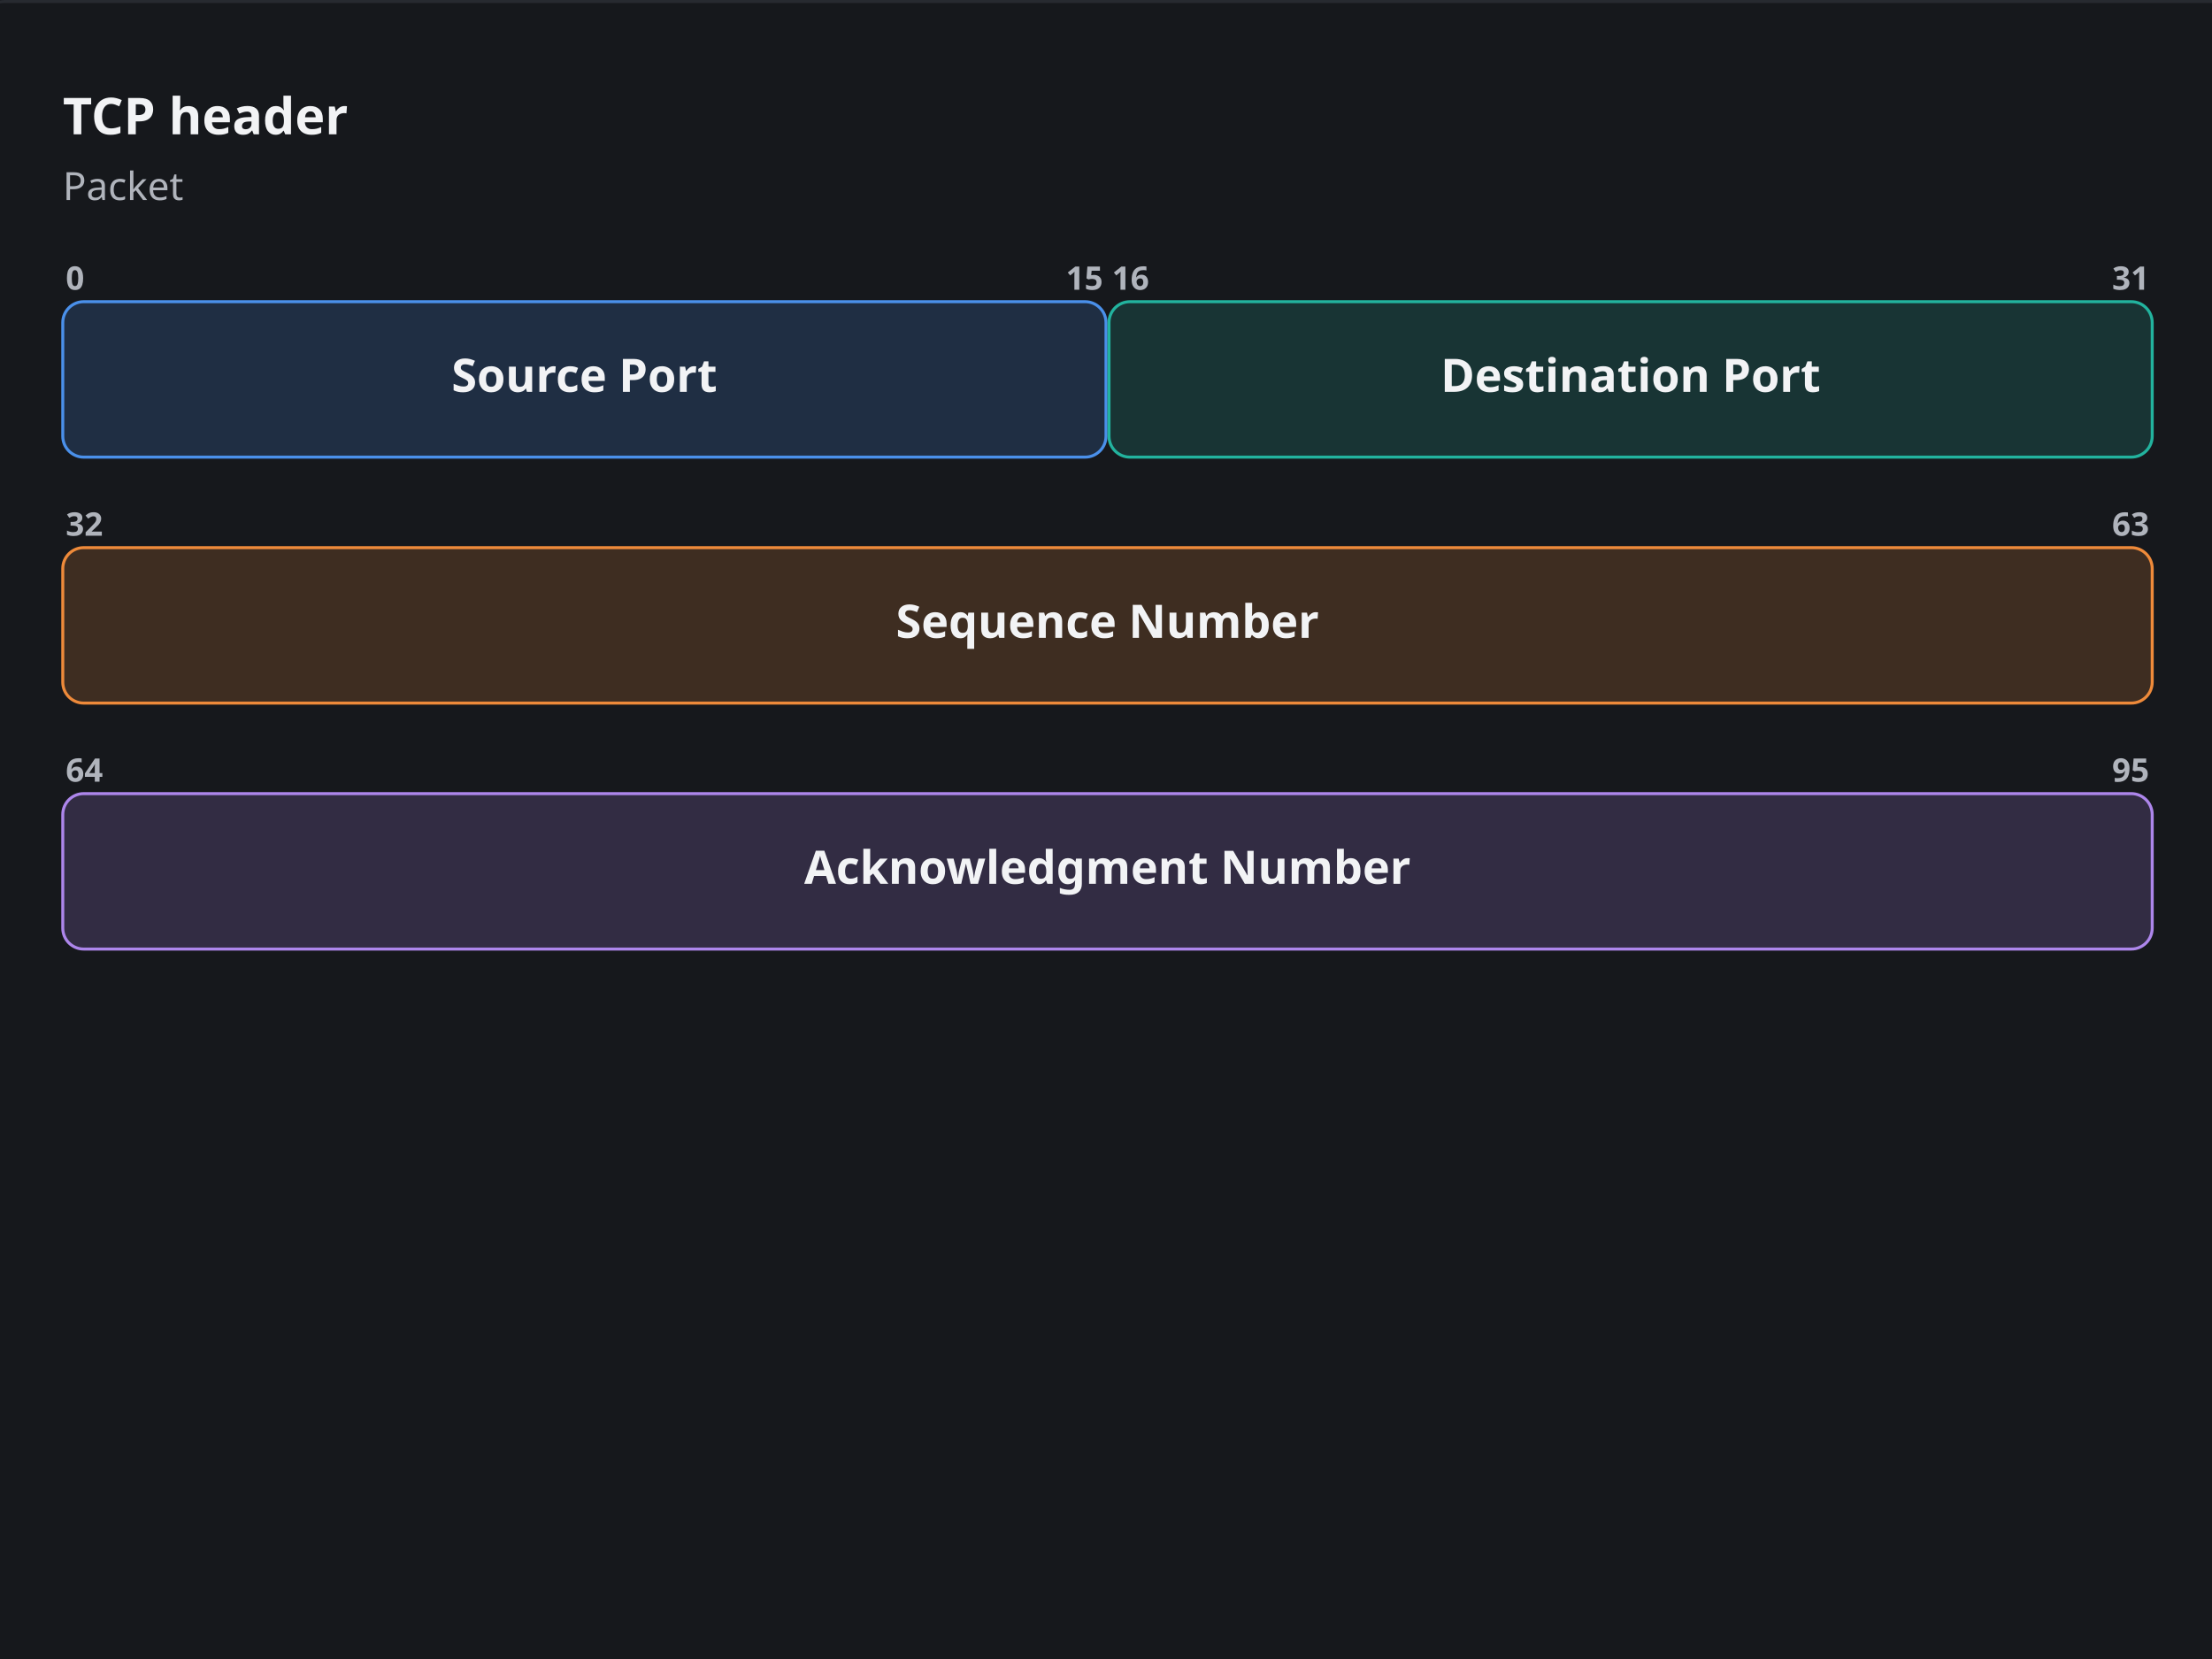
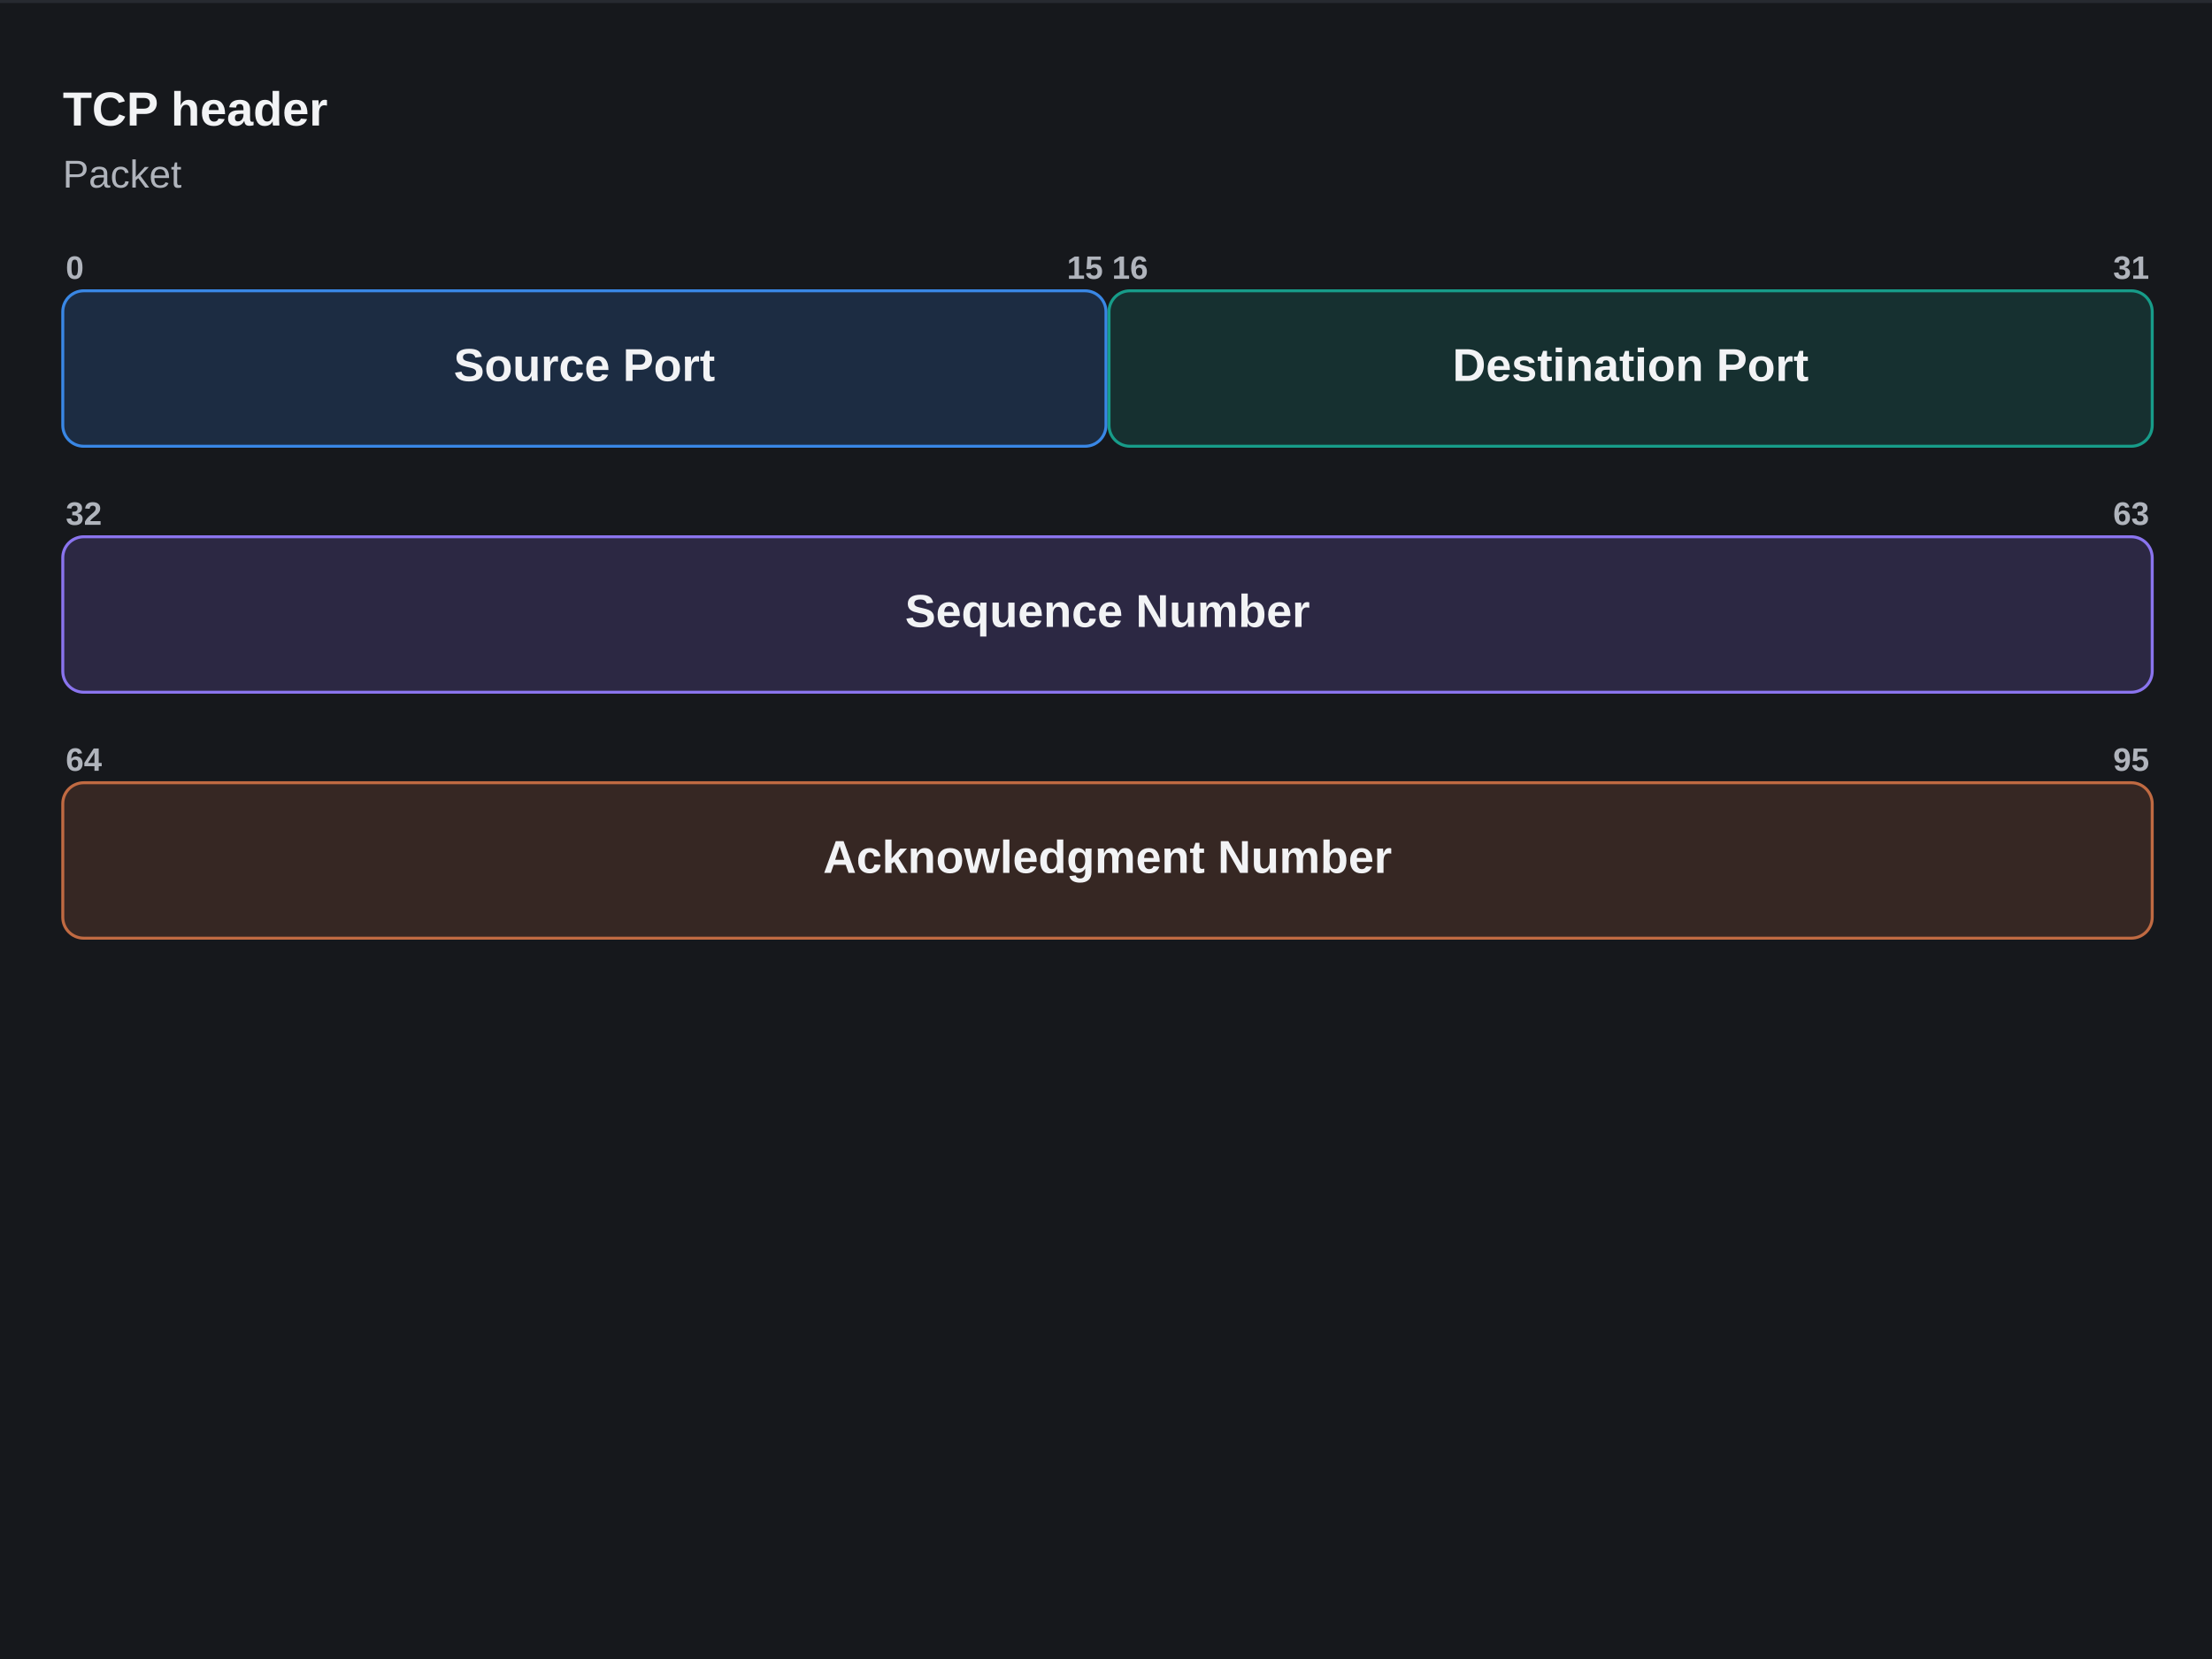
- <svg xmlns="http://www.w3.org/2000/svg" id="cfx-visual-6a8383b1" width="740" height="555" viewBox="9 0 740 555" role="img" aria-labelledby="cfx-visual-6a8383b1-title cfx-visual-6a8383b1-desc" preserveAspectRatio="xMidYMid meet" shape-rendering="geometricPrecision" text-rendering="geometricPrecision" data-cfx-look="graphite" style="max-width:100%;height:auto;display:block" data-cfx-label-layout="measured" data-cfx-label-count="14" data-cfx-label-dropped="0">
+ <svg xmlns="http://www.w3.org/2000/svg" id="cfx-visual-763b3ef8" width="740" height="555" viewBox="9 0 740 555" role="img" aria-labelledby="cfx-visual-763b3ef8-title cfx-visual-763b3ef8-desc" preserveAspectRatio="xMidYMid meet" shape-rendering="geometricPrecision" text-rendering="geometricPrecision" data-cfx-look="graphite" style="max-width:100%;height:auto;display:block" data-cfx-label-layout="measured" data-cfx-label-count="14" data-cfx-label-dropped="0">
  <defs>
-     <style>#cfx-visual-6a8383b1 .cfx-guide-stroke,#cfx-visual-6a8383b1 .cfx-premium-stroke{vector-effect:non-scaling-stroke;shape-rendering:geometricPrecision}#cfx-visual-6a8383b1 text{text-rendering:geometricPrecision;-webkit-font-smoothing:antialiased}</style>
-     <clipPath id="cfx-visual-6a8383b1-visualCardClip">
-       <rect x="0" y="0" width="760" height="570" rx="10" />
+     <style>#cfx-visual-763b3ef8 .cfx-guide-stroke,#cfx-visual-763b3ef8 .cfx-premium-stroke{vector-effect:non-scaling-stroke;shape-rendering:geometricPrecision}#cfx-visual-763b3ef8 text{text-rendering:geometricPrecision;-webkit-font-smoothing:antialiased}</style>
+     <clipPath id="cfx-visual-763b3ef8-visualCardClip">
+       <rect x="0" y="0" width="760" height="570" rx="3" />
    </clipPath>
  </defs>
  <rect data-cfx-role="visual-background" width="100%" height="100%" fill="#0C0D10" />
-   <rect data-cfx-role="visual-card" class="cfx-guide-stroke" x="0.5" y="0.5" width="759" height="569" rx="10" fill="#16181C" stroke="#272A30" />
-   <text data-cfx-role="visual-title" x="30" y="44.926" fill="#F2F3F5" font-family="Archivo, &quot;Segoe UI Variable Text&quot;, &quot;Segoe UI&quot;, system-ui, -apple-system, sans-serif" font-size="17" font-weight="700" data-cfx-label-original="TCP header" data-cfx-label-status="placed" data-cfx-label-x="30" data-cfx-label-y="30" data-cfx-label-width="93.72" data-cfx-label-height="18.496">TCP header</text>
-   <text data-cfx-role="visual-subtitle" x="30" y="66.91" fill="#B0B4BC" font-family="Archivo, &quot;Segoe UI Variable Text&quot;, &quot;Segoe UI&quot;, system-ui, -apple-system, sans-serif" font-size="13" data-cfx-label-original="Packet" data-cfx-label-status="placed" data-cfx-label-x="30" data-cfx-label-y="55.496" data-cfx-label-width="39.585" data-cfx-label-height="14.144">Packet</text>
-   <rect data-cfx-role="packet-field" data-bit-start="0" data-bit-end="15" x="30" y="100.926" width="349" height="52" rx="7" fill="rgba(74,144,234,0.188)" stroke="#4A90EA" />
-   <text data-cfx-role="packet-bit-start" x="31" y="96.926" text-anchor="start" fill="#B0B4BC" font-family="Archivo, &quot;Segoe UI Variable Text&quot;, &quot;Segoe UI&quot;, system-ui, -apple-system, sans-serif" font-size="10.857" font-weight="700" data-cfx-label-original="0" data-cfx-label-status="placed" data-cfx-label-x="31" data-cfx-label-y="87.394" data-cfx-label-width="6.492" data-cfx-label-height="11.812">0</text>
-   <text data-cfx-role="packet-bit-end" x="378" y="96.926" text-anchor="end" fill="#B0B4BC" font-family="Archivo, &quot;Segoe UI Variable Text&quot;, &quot;Segoe UI&quot;, system-ui, -apple-system, sans-serif" font-size="10.857" font-weight="700" data-cfx-label-original="15" data-cfx-label-status="placed" data-cfx-label-x="365.015" data-cfx-label-y="87.394" data-cfx-label-width="12.985" data-cfx-label-height="11.812">15</text>
-   <text data-cfx-role="visual-text" x="204.5" y="131.086" text-anchor="middle" fill="#F2F3F5" font-family="Archivo, &quot;Segoe UI Variable Text&quot;, &quot;Segoe UI&quot;, system-ui, -apple-system, sans-serif" font-size="15.429" font-weight="700" data-cfx-label-original="Source Port" data-cfx-label-status="placed" data-cfx-label-x="161.146" data-cfx-label-y="117.539" data-cfx-label-width="86.708" data-cfx-label-height="16.787">Source Port</text>
-   <rect data-cfx-role="packet-field" data-bit-start="16" data-bit-end="31" x="380" y="100.926" width="349" height="52" rx="7" fill="rgba(34,179,158,0.188)" stroke="#22B39E" />
-   <text data-cfx-role="packet-bit-start" x="381" y="96.926" text-anchor="start" fill="#B0B4BC" font-family="Archivo, &quot;Segoe UI Variable Text&quot;, &quot;Segoe UI&quot;, system-ui, -apple-system, sans-serif" font-size="10.857" font-weight="700" data-cfx-label-original="16" data-cfx-label-status="placed" data-cfx-label-x="381" data-cfx-label-y="87.394" data-cfx-label-width="12.985" data-cfx-label-height="11.812">16</text>
-   <text data-cfx-role="packet-bit-end" x="728" y="96.926" text-anchor="end" fill="#B0B4BC" font-family="Archivo, &quot;Segoe UI Variable Text&quot;, &quot;Segoe UI&quot;, system-ui, -apple-system, sans-serif" font-size="10.857" font-weight="700" data-cfx-label-original="31" data-cfx-label-status="placed" data-cfx-label-x="715.015" data-cfx-label-y="87.394" data-cfx-label-width="12.985" data-cfx-label-height="11.812">31</text>
-   <text data-cfx-role="visual-text" x="554.5" y="131.086" text-anchor="middle" fill="#F2F3F5" font-family="Archivo, &quot;Segoe UI Variable Text&quot;, &quot;Segoe UI&quot;, system-ui, -apple-system, sans-serif" font-size="15.429" font-weight="700" data-cfx-label-original="Destination Port" data-cfx-label-status="placed" data-cfx-label-x="495.146" data-cfx-label-y="117.539" data-cfx-label-width="118.708" data-cfx-label-height="16.787">Destination Port</text>
-   <rect data-cfx-role="packet-field" data-bit-start="32" data-bit-end="63" x="30" y="183.211" width="699" height="52" rx="7" fill="rgba(238,138,58,0.188)" stroke="#EE8A3A" />
-   <text data-cfx-role="packet-bit-start" x="31" y="179.211" text-anchor="start" fill="#B0B4BC" font-family="Archivo, &quot;Segoe UI Variable Text&quot;, &quot;Segoe UI&quot;, system-ui, -apple-system, sans-serif" font-size="10.857" font-weight="700" data-cfx-label-original="32" data-cfx-label-status="placed" data-cfx-label-x="31" data-cfx-label-y="169.679" data-cfx-label-width="12.985" data-cfx-label-height="11.812">32</text>
-   <text data-cfx-role="packet-bit-end" x="728" y="179.211" text-anchor="end" fill="#B0B4BC" font-family="Archivo, &quot;Segoe UI Variable Text&quot;, &quot;Segoe UI&quot;, system-ui, -apple-system, sans-serif" font-size="10.857" font-weight="700" data-cfx-label-original="63" data-cfx-label-status="placed" data-cfx-label-x="715.015" data-cfx-label-y="169.679" data-cfx-label-width="12.985" data-cfx-label-height="11.812">63</text>
-   <text data-cfx-role="visual-text" x="379.5" y="213.371" text-anchor="middle" fill="#F2F3F5" font-family="Archivo, &quot;Segoe UI Variable Text&quot;, &quot;Segoe UI&quot;, system-ui, -apple-system, sans-serif" font-size="15.429" font-weight="700" data-cfx-label-original="Sequence Number" data-cfx-label-status="placed" data-cfx-label-x="311.389" data-cfx-label-y="199.824" data-cfx-label-width="136.223" data-cfx-label-height="16.787">Sequence Number</text>
-   <rect data-cfx-role="packet-field" data-bit-start="64" data-bit-end="95" x="30" y="265.497" width="699" height="52" rx="7" fill="rgba(173,134,235,0.188)" stroke="#AD86EB" />
-   <text data-cfx-role="packet-bit-start" x="31" y="261.497" text-anchor="start" fill="#B0B4BC" font-family="Archivo, &quot;Segoe UI Variable Text&quot;, &quot;Segoe UI&quot;, system-ui, -apple-system, sans-serif" font-size="10.857" font-weight="700" data-cfx-label-original="64" data-cfx-label-status="placed" data-cfx-label-x="31" data-cfx-label-y="251.965" data-cfx-label-width="12.985" data-cfx-label-height="11.812">64</text>
-   <text data-cfx-role="packet-bit-end" x="728" y="261.497" text-anchor="end" fill="#B0B4BC" font-family="Archivo, &quot;Segoe UI Variable Text&quot;, &quot;Segoe UI&quot;, system-ui, -apple-system, sans-serif" font-size="10.857" font-weight="700" data-cfx-label-original="95" data-cfx-label-status="placed" data-cfx-label-x="715.015" data-cfx-label-y="251.965" data-cfx-label-width="12.985" data-cfx-label-height="11.812">95</text>
-   <text data-cfx-role="visual-text" x="379.5" y="295.657" text-anchor="middle" fill="#F2F3F5" font-family="Archivo, &quot;Segoe UI Variable Text&quot;, &quot;Segoe UI&quot;, system-ui, -apple-system, sans-serif" font-size="15.429" font-weight="700" data-cfx-label-original="Acknowledgment Number" data-cfx-label-status="placed" data-cfx-label-x="284.002" data-cfx-label-y="282.11" data-cfx-label-width="190.996" data-cfx-label-height="16.787">Acknowledgment Number</text>
+   <rect data-cfx-role="visual-card" class="cfx-guide-stroke" x="0.5" y="0.5" width="759" height="569" rx="3" fill="#16181C" stroke="#272A30" />
+   <text data-cfx-role="visual-title" x="30" y="42" fill="#F2F3F5" font-family="Calibri, Carlito, Segoe UI, Arial, system-ui, sans-serif" font-size="16" font-weight="700" data-cfx-label-original="TCP header" data-cfx-label-status="placed" data-cfx-label-x="30" data-cfx-label-y="30" data-cfx-label-width="75.039" data-cfx-label-height="16">TCP header</text>
+   <text data-cfx-role="visual-subtitle" x="30" y="62.75" fill="#B0B4BC" font-family="Calibri, Carlito, Segoe UI, Arial, system-ui, sans-serif" font-size="13" data-cfx-label-original="Packet" data-cfx-label-status="placed" data-cfx-label-x="30" data-cfx-label-y="53" data-cfx-label-width="34.404" data-cfx-label-height="13">Packet</text>
+   <rect data-cfx-role="packet-field" data-bit-start="0" data-bit-end="15" x="30" y="97.286" width="349" height="52" rx="7" fill="rgba(57,135,229,0.188)" stroke="#3987E5" />
+   <text data-cfx-role="packet-bit-start" x="31" y="93.286" text-anchor="start" fill="#B0B4BC" font-family="Calibri, Carlito, Segoe UI, Arial, system-ui, sans-serif" font-size="10.857" font-weight="700" data-cfx-label-original="0" data-cfx-label-status="placed" data-cfx-label-x="31" data-cfx-label-y="85.143" data-cfx-label-width="5.503" data-cfx-label-height="10.857">0</text>
+   <text data-cfx-role="packet-bit-end" x="378" y="93.286" text-anchor="end" fill="#B0B4BC" font-family="Calibri, Carlito, Segoe UI, Arial, system-ui, sans-serif" font-size="10.857" font-weight="700" data-cfx-label-original="15" data-cfx-label-status="placed" data-cfx-label-x="366.995" data-cfx-label-y="85.143" data-cfx-label-width="11.005" data-cfx-label-height="10.857">15</text>
+   <text data-cfx-role="visual-text" x="204.5" y="127.446" text-anchor="middle" fill="#F2F3F5" font-family="Calibri, Carlito, Segoe UI, Arial, system-ui, sans-serif" font-size="15.429" font-weight="700" data-cfx-label-original="Source Port" data-cfx-label-status="placed" data-cfx-label-x="167.532" data-cfx-label-y="115.874" data-cfx-label-width="73.936" data-cfx-label-height="15.429">Source Port</text>
+   <rect data-cfx-role="packet-field" data-bit-start="16" data-bit-end="31" x="380" y="97.286" width="349" height="52" rx="7" fill="rgba(23,156,137,0.188)" stroke="#179C89" />
+   <text data-cfx-role="packet-bit-start" x="381" y="93.286" text-anchor="start" fill="#B0B4BC" font-family="Calibri, Carlito, Segoe UI, Arial, system-ui, sans-serif" font-size="10.857" font-weight="700" data-cfx-label-original="16" data-cfx-label-status="placed" data-cfx-label-x="381" data-cfx-label-y="85.143" data-cfx-label-width="11.005" data-cfx-label-height="10.857">16</text>
+   <text data-cfx-role="packet-bit-end" x="728" y="93.286" text-anchor="end" fill="#B0B4BC" font-family="Calibri, Carlito, Segoe UI, Arial, system-ui, sans-serif" font-size="10.857" font-weight="700" data-cfx-label-original="31" data-cfx-label-status="placed" data-cfx-label-x="716.995" data-cfx-label-y="85.143" data-cfx-label-width="11.005" data-cfx-label-height="10.857">31</text>
+   <text data-cfx-role="visual-text" x="554.5" y="127.446" text-anchor="middle" fill="#F2F3F5" font-family="Calibri, Carlito, Segoe UI, Arial, system-ui, sans-serif" font-size="15.429" font-weight="700" data-cfx-label-original="Destination Port" data-cfx-label-status="placed" data-cfx-label-x="502.276" data-cfx-label-y="115.874" data-cfx-label-width="104.447" data-cfx-label-height="15.429">Destination Port</text>
+   <rect data-cfx-role="packet-field" data-bit-start="32" data-bit-end="63" x="30" y="179.571" width="699" height="52" rx="7" fill="rgba(138,116,238,0.188)" stroke="#8A74EE" />
+   <text data-cfx-role="packet-bit-start" x="31" y="175.571" text-anchor="start" fill="#B0B4BC" font-family="Calibri, Carlito, Segoe UI, Arial, system-ui, sans-serif" font-size="10.857" font-weight="700" data-cfx-label-original="32" data-cfx-label-status="placed" data-cfx-label-x="31" data-cfx-label-y="167.428" data-cfx-label-width="11.005" data-cfx-label-height="10.857">32</text>
+   <text data-cfx-role="packet-bit-end" x="728" y="175.571" text-anchor="end" fill="#B0B4BC" font-family="Calibri, Carlito, Segoe UI, Arial, system-ui, sans-serif" font-size="10.857" font-weight="700" data-cfx-label-original="63" data-cfx-label-status="placed" data-cfx-label-x="716.995" data-cfx-label-y="167.428" data-cfx-label-width="11.005" data-cfx-label-height="10.857">63</text>
+   <text data-cfx-role="visual-text" x="379.5" y="209.731" text-anchor="middle" fill="#F2F3F5" font-family="Calibri, Carlito, Segoe UI, Arial, system-ui, sans-serif" font-size="15.429" font-weight="700" data-cfx-label-original="Sequence Number" data-cfx-label-status="placed" data-cfx-label-x="320.549" data-cfx-label-y="198.159" data-cfx-label-width="117.902" data-cfx-label-height="15.429">Sequence Number</text>
+   <rect data-cfx-role="packet-field" data-bit-start="64" data-bit-end="95" x="30" y="261.857" width="699" height="52" rx="7" fill="rgba(192,106,66,0.188)" stroke="#C06A42" />
+   <text data-cfx-role="packet-bit-start" x="31" y="257.857" text-anchor="start" fill="#B0B4BC" font-family="Calibri, Carlito, Segoe UI, Arial, system-ui, sans-serif" font-size="10.857" font-weight="700" data-cfx-label-original="64" data-cfx-label-status="placed" data-cfx-label-x="31" data-cfx-label-y="249.714" data-cfx-label-width="11.005" data-cfx-label-height="10.857">64</text>
+   <text data-cfx-role="packet-bit-end" x="728" y="257.857" text-anchor="end" fill="#B0B4BC" font-family="Calibri, Carlito, Segoe UI, Arial, system-ui, sans-serif" font-size="10.857" font-weight="700" data-cfx-label-original="95" data-cfx-label-status="placed" data-cfx-label-x="716.995" data-cfx-label-y="249.714" data-cfx-label-width="11.005" data-cfx-label-height="10.857">95</text>
+   <text data-cfx-role="visual-text" x="379.5" y="292.017" text-anchor="middle" fill="#F2F3F5" font-family="Calibri, Carlito, Segoe UI, Arial, system-ui, sans-serif" font-size="15.429" font-weight="700" data-cfx-label-original="Acknowledgment Number" data-cfx-label-status="placed" data-cfx-label-x="295.39" data-cfx-label-y="280.445" data-cfx-label-width="168.22" data-cfx-label-height="15.429">Acknowledgment Number</text>
</svg>
